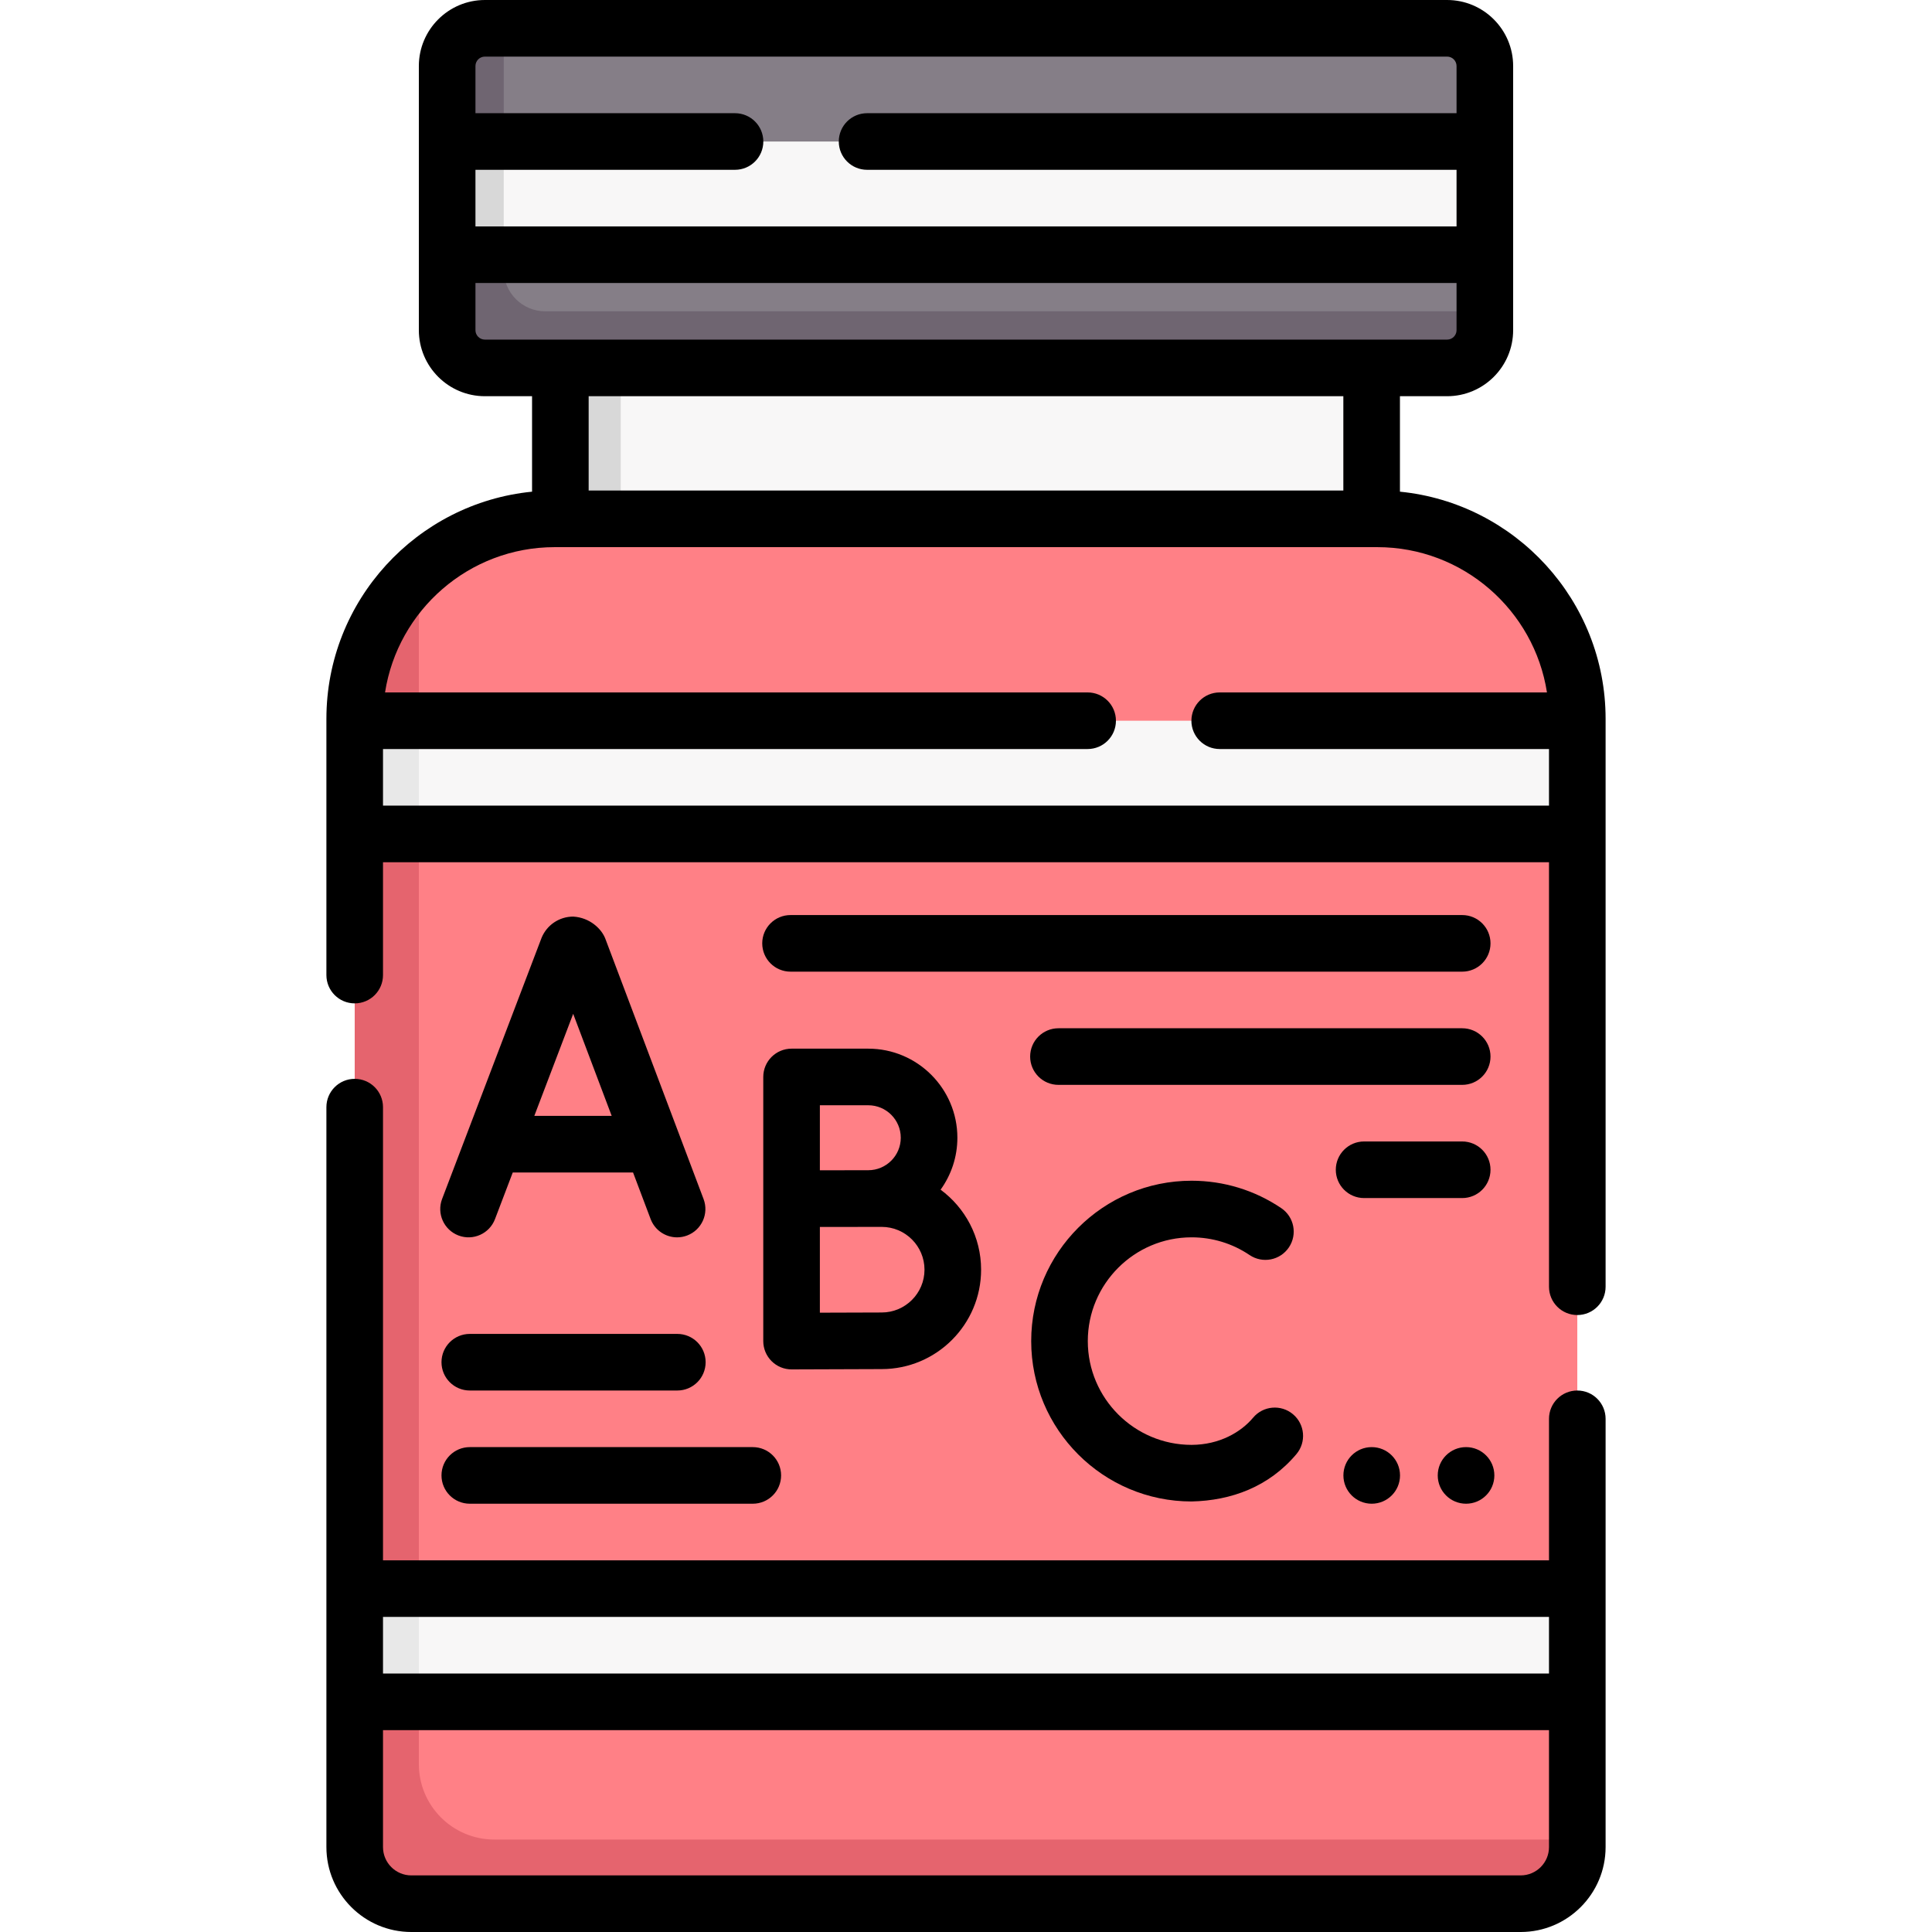
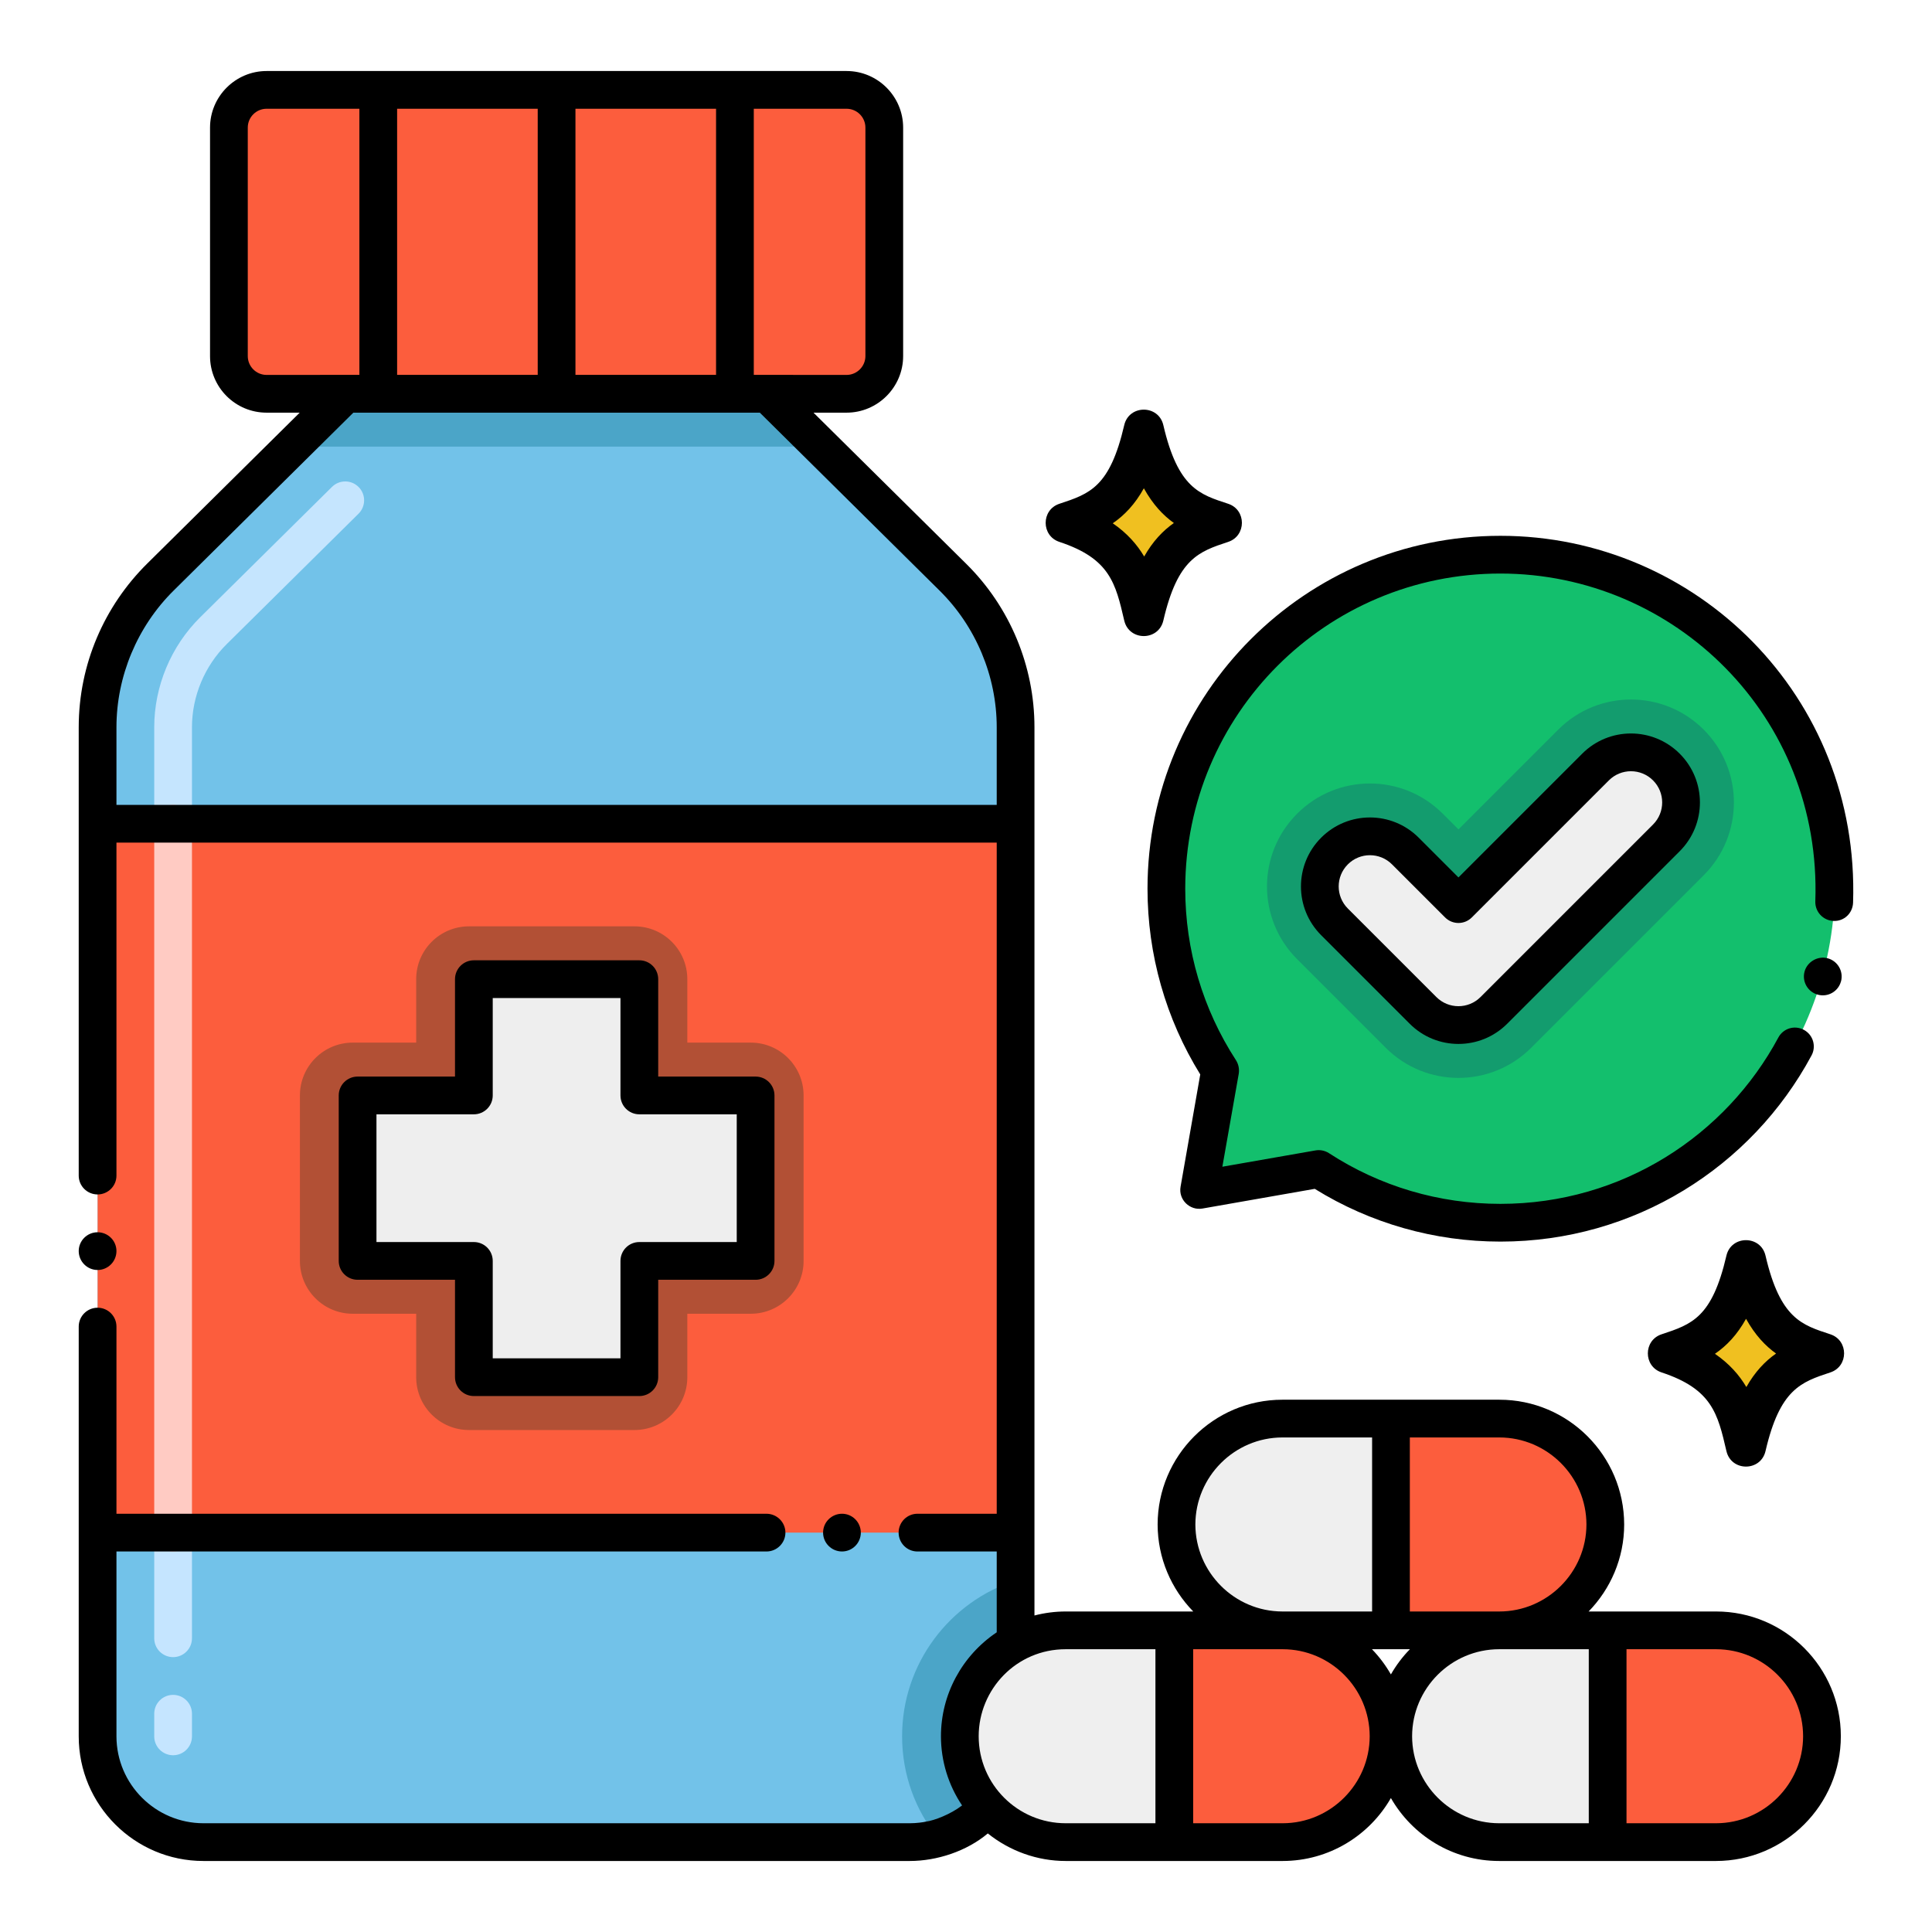
- <svg xmlns="http://www.w3.org/2000/svg" id="Capa_1" enable-background="new 0 0 512 512" height="512" viewBox="0 0 512 512" width="512">
-   <g>
+ <svg xmlns="http://www.w3.org/2000/svg" enable-background="new 0 0 256 256" height="512" viewBox="0 0 256 256" width="512">
+   <g id="Layer_1">
    <g>
-       <path d="m393.5 37.5v30l-139.338 3.794-133.602-3.794v-30l133.82-6.06z" fill="#f8f7f7" />
-       <g>
-         <path d="m154.248 91.881h209.252v51.239h-209.252z" fill="#f8f7f7" />
+       <path d="m134.572 96.369v121.32c-4.54 2.48-7.39 7.15-7.39 12.37 0 3.66 1.4 6.99 3.69 9.48-1.75 1.91-4.02 3.33-6.58 4.03-1.2.34-2.45.52-3.74.52h-93.6c-7.75 0-14.02-6.29-14.02-14.01v-133.71c0-7.49 3.01-14.66 8.33-19.91l17.46-17.28 7.08-7.01h55.9l7.08 7.01 17.46 17.28c5.33 5.25 8.33 12.42 8.33 19.91z" fill="#72c2e9" />
+       <path d="m108.782 59.179h-70.06l7.08-7.01h55.9z" fill="#4ba5c8" />
+       <path d="m134.572 209.419v8.27c-4.538 2.475-7.39 7.154-7.39 12.37 0 3.66 1.4 6.99 3.69 9.48-1.75 1.91-4.02 3.33-6.58 4.03-2.99-3.7-4.76-8.4-4.76-13.51 0-9.64 6.32-17.83 15.04-20.64z" fill="#4ba5c8" />
+       <path d="m12.937 109.148h121.631v93.932h-121.631z" fill="#fc5d3d" />
+       <path d="m62.148 189.485c-3.866 0-7-3.134-7-7v-8.407h-8.407c-3.866 0-7-3.134-7-7v-21.925c0-3.866 3.134-7 7-7h8.407v-8.407c0-3.866 3.134-7 7-7h21.925c3.866 0 7 3.134 7 7v8.407h8.407c3.866 0 7 3.134 7 7v21.925c0 3.866-3.134 7-7 7h-8.407v8.407c0 3.866-3.134 7-7 7z" fill="#b25035" />
+       <path d="m112.173 11.912h-76.84c-2.761 0-5 2.238-5 4.999l-.003 30.265c0 2.761 2.238 5 4.999 5h76.84c2.762 0 5-2.238 5.001-5l.003-30.264c0-2.761-2.239-5-5-5z" fill="#fc5d3d" />
+       <path d="m100.122 145.152h-15.407v-15.407h-21.925v15.407h-15.407v21.925h15.407v15.407h21.925v-15.407h15.407z" fill="#eee" />
+       <path d="m155.6 216.029v28.06h-14.388c-4.09 0-7.78-1.75-10.34-4.55-2.29-2.49-3.69-5.82-3.69-9.48 0-5.211 2.848-9.893 7.39-12.37 1.98-1.06 4.24-1.66 6.64-1.66z" fill="#efefef" />
+       <path d="m183.997 230.056c0 7.748-6.281 14.029-14.029 14.029h-14.368v-28.058h14.367c7.749 0 14.03 6.281 14.03 14.029z" fill="#fc5d3d" />
+       <path d="m213.023 216.027v28.058h-14.385c-7.748 0-14.029-6.281-14.029-14.029 0-7.748 6.281-14.029 14.029-14.029z" fill="#efefef" />
+       <path d="m241.421 230.056c0 7.748-6.281 14.029-14.029 14.029h-14.369v-28.058h14.369c7.748 0 14.029 6.281 14.029 14.029z" fill="#fc5d3d" />
+       <path d="m184.311 187.969v28.058h-14.385c-7.748 0-14.029-6.281-14.029-14.029 0-7.748 6.281-14.029 14.029-14.029z" fill="#efefef" />
+       <path d="m212.709 201.998c0 7.748-6.281 14.029-14.029 14.029h-14.369v-28.058h14.369c7.748 0 14.029 6.281 14.029 14.029z" fill="#fc5d3d" />
+       <path d="m198.814 73.499c-24.429 0-44.262 19.792-44.258 44.26.001 8.392 2.375 16.784 7.119 24.085l-2.776 15.831 15.831-2.776c7.212 4.687 15.489 7.06 23.779 7.118 25.694.181 43.335-20.253 44.553-42.263 1.38-24.907-18.928-46.255-44.248-46.255z" fill="#13bf6d" />
+       <path d="m183.609 138.83-11.729-11.729c-5.33-5.33-5.33-13.958.001-19.288 5.325-5.328 13.956-5.331 19.287.001l2.085 2.085 13.215-13.214c5.325-5.329 13.957-5.331 19.286.001 5.329 5.327 5.33 13.957-.001 19.287l-22.856 22.857c-5.328 5.33-13.959 5.332-19.288 0z" fill="#139c6e" />
+       <g fill="#f0c020">
+         <path d="m161.905 69.277c-3.961-1.309-8.051-2.453-10.348-12.345-2.115 9.112-5.504 10.745-10.348 12.345 7.9 2.61 9.092 6.933 10.348 12.345 2.165-9.329 5.746-10.824 10.348-12.345z" />
+         <path d="m161.905 69.277c-3.961-1.309-8.051-2.453-10.348-12.345-2.115 9.112-5.504 10.745-10.348 12.345 7.9 2.61 9.092 6.933 10.348 12.345 2.165-9.329 5.746-10.824 10.348-12.345z" />
+         <path d="m241.697 179.325c-3.961-1.309-8.051-2.453-10.348-12.345-2.115 9.112-5.504 10.745-10.348 12.345 7.9 2.61 9.092 6.933 10.348 12.345 2.165-9.329 5.746-10.824 10.348-12.345z" />
+         <path d="m241.697 179.325c-3.961-1.309-8.051-2.453-10.348-12.345-2.115 9.112-5.504 10.745-10.348 12.345 7.9 2.61 9.092 6.933 10.348 12.345 2.165-9.329 5.746-10.824 10.348-12.345z" />
      </g>
-       <g>
-         <path d="m148.5 91.881h16v51.239h-16z" fill="#d8d8d8" />
-       </g>
-       <path d="m393.5 17.5v20h-275l.986-18.775c0-5.52 4.48-10 10-10l4.014-1.225h250c5.52 0 10 4.48 10 10z" fill="#857e87" />
-       <path d="m393.5 67.5v15l-1.142 3.784c0 5.52-4.48 10-10 10l-251.358-1.981c-5.52 0-10-4.48-10-10l-2.5-16.803z" fill="#857e87" />
-       <path d="m133.5 37.5v30l-7.904 2.665-7.096-2.665v-30l7.5-3.417z" fill="#d8d8d8" />
-       <path d="m398.651 502.303-285.138-3.529c-8.284 0-15-6.716-15-15l-1.073-286.425c0-15.373 3.105-36.066 13.561-45.747 9.452-8.752 22.101-14.101 35.999-14.101h218c29.271 0 53 23.729 53 53v.5l-4.899 16.89 4.899 13.109v200l-6.248 15 6.248 15v36.5l-2.284 2.032c0 8.284-8.78 12.771-17.065 12.771z" fill="#ff8086" />
-       <path d="m418 487.5v2c0 8.284-6.716 15-15 15h-294c-8.284 0-15-6.716-15-15v-38.5l5.917-12.991-5.917-17.009v-200l7.183-15-7.183-15v-.5c0-15.37 6.55-29.22 17-38.9v315.9c0 11.046 8.954 20 20 20z" fill="#e5646e" />
-       <path d="m98.431 191h319.569v30h-319.569z" fill="#f8f7f7" />
-       <path d="m100.743 421h317.257v30h-317.257z" fill="#f8f7f7" />
-       <path d="m94 191h17v30h-17z" fill="#e8e8e8" />
-       <path d="m94 421h17v30h-17z" fill="#e8e8e8" />
-       <g fill="#6f6571">
-         <path d="m133.5 7.5v30h-15v-20c0-5.52 4.48-10 10-10z" />
-         <path d="m393.5 82.5v5c0 5.523-4.477 10-10 10h-255c-5.523 0-10-4.477-10-10v-20h15v4c0 6.075 4.925 11 11 11z" />
-       </g>
-     </g>
-     <g>
-       <path d="m418 368.5c-4.143 0-7.5 3.357-7.5 7.5v37.5h-309v-120.094c0-4.143-3.357-7.5-7.5-7.5s-7.5 3.357-7.5 7.5v196.094c0 12.406 10.094 22.5 22.5 22.5h294c12.406 0 22.5-10.094 22.5-22.5v-113.5c0-4.143-3.357-7.5-7.5-7.5zm-7.5 60v15h-309v-15zm-7.5 68.5h-294c-4.136 0-7.5-3.364-7.5-7.5v-31h309v31c0 4.136-3.364 7.5-7.5 7.5z" />
-       <path d="m371 130.299v-25.299h12.5c9.649 0 17.5-7.851 17.5-17.5v-70c0-9.649-7.851-17.5-17.5-17.5h-255c-9.649 0-17.5 7.851-17.5 17.5v70c0 9.649 7.851 17.5 17.5 17.5h12.5v25.299c-30.553 3.022-54.5 28.866-54.5 60.201v67.906c0 4.143 3.357 7.5 7.5 7.5s7.5-3.357 7.5-7.5v-29.906h309v112.5c0 4.143 3.357 7.5 7.5 7.5s7.5-3.357 7.5-7.5v-150.5c0-31.335-23.947-57.178-54.5-60.201zm-242.5-115.299h255c1.379 0 2.5 1.121 2.5 2.5v12.5h-156.213c-4.143 0-7.5 3.357-7.5 7.5s3.357 7.5 7.5 7.5h156.213v15h-260v-15h68.787c4.143 0 7.5-3.357 7.5-7.5s-3.357-7.5-7.5-7.5h-68.787v-12.5c0-1.379 1.121-2.5 2.5-2.5zm-2.5 72.5v-12.5h260v12.5c0 1.379-1.121 2.5-2.5 2.5h-255c-1.379 0-2.5-1.121-2.5-2.5zm230 17.5v25h-200v-25zm-254.5 108.5v-15h186.734c4.143 0 7.5-3.357 7.5-7.5s-3.357-7.5-7.5-7.5h-186.194c3.377-21.777 22.252-38.5 44.96-38.5h218c22.709 0 41.583 16.723 44.96 38.5h-86.726c-4.143 0-7.5 3.357-7.5 7.5s3.357 7.5 7.5 7.5h87.266v15z" />
-       <path d="m160.408 248.74c-1-2.587-4.078-5.571-8.494-5.834-3.7.004-6.998 2.22-8.399 5.645-.032.07-26.258 68.945-26.353 69.187-1.475 3.87.469 8.203 4.34 9.678 3.865 1.475 8.203-.468 9.678-4.34l4.706-12.357h31.879l4.656 12.337c1.133 3.003 3.987 4.854 7.018 4.854.88 0 1.775-.156 2.647-.485 3.875-1.462 5.831-5.789 4.368-9.665zm-18.809 46.978 10.3-27.043 10.206 27.043z" />
-       <path d="m230.107 277.906h-20.333c-4.143 0-7.5 3.357-7.5 7.5v70c0 1.995.795 3.907 2.208 5.315 1.406 1.399 3.309 2.185 5.292 2.185h.033c.002 0 18.698-.083 23.852-.083 14.525 0 26.342-11.816 26.342-26.342 0-8.687-4.228-16.402-10.733-21.203 2.794-3.878 4.447-8.631 4.447-13.765 0-13.017-10.59-23.607-23.608-23.607zm0 15c4.746 0 8.607 3.86 8.607 8.606s-3.861 8.607-8.607 8.607c-1.549.001-9.085.026-12.833.019v-17.232zm3.552 54.917c-2.996 0-10.559.028-16.385.052v-22.715c1.472-.019 13.912-.025 16.385-.021 6.254 0 11.342 5.088 11.342 11.343 0 6.253-5.088 11.341-11.342 11.341z" />
-       <path d="m315.779 327.906c5.512 0 10.827 1.622 15.371 4.692 3.433 2.318 8.094 1.416 10.413-2.017 2.318-3.432 1.416-8.094-2.017-10.413-7.033-4.751-15.252-7.263-23.768-7.263-23.435 0-42.5 19.065-42.5 42.5s19.065 42.5 42.5 42.5c10.548-.235 20.502-3.881 27.798-12.563 2.661-3.175 2.244-7.905-.931-10.565-3.176-2.661-7.904-2.244-10.565.931-3.21 3.828-8.91 7.178-16.302 7.198-15.163 0-27.5-12.337-27.5-27.5s12.338-27.5 27.501-27.5z" />
-       <path d="m388.52 398.5c4.143 0 7.5-3.357 7.5-7.5s-3.357-7.5-7.5-7.5h-.01c-4.142 0-7.495 3.357-7.495 7.5s3.363 7.5 7.505 7.5z" />
-       <path d="m363.51 383.5c-4.142 0-7.495 3.357-7.495 7.5s3.363 7.5 7.505 7.5c4.143 0 7.5-3.357 7.5-7.5s-3.357-7.5-7.5-7.5z" />
-       <path d="m387.5 242.5h-178c-4.143 0-7.5 3.357-7.5 7.5s3.357 7.5 7.5 7.5h178c4.143 0 7.5-3.357 7.5-7.5s-3.357-7.5-7.5-7.5z" />
-       <path d="m395 280c0-4.143-3.357-7.5-7.5-7.5h-107c-4.143 0-7.5 3.357-7.5 7.5s3.357 7.5 7.5 7.5h107c4.143 0 7.5-3.357 7.5-7.5z" />
-       <path d="m395 310c0-4.143-3.357-7.5-7.5-7.5h-26c-4.143 0-7.5 3.357-7.5 7.5s3.357 7.5 7.5 7.5h26c4.143 0 7.5-3.357 7.5-7.5z" />
-       <path d="m179.5 353.5h-55c-4.143 0-7.5 3.357-7.5 7.5s3.357 7.5 7.5 7.5h55c4.143 0 7.5-3.357 7.5-7.5s-3.357-7.5-7.5-7.5z" />
-       <path d="m124.5 383.5c-4.143 0-7.5 3.357-7.5 7.5s3.357 7.5 7.5 7.5h75c4.143 0 7.5-3.357 7.5-7.5s-3.357-7.5-7.5-7.5z" />
+       <path d="m188.559 133.881-11.729-11.729c-2.593-2.592-2.593-6.796 0-9.388 2.591-2.592 6.796-2.592 9.387 0l7.036 7.035 18.164-18.163c2.591-2.592 6.796-2.592 9.387 0 2.593 2.592 2.593 6.796 0 9.388l-22.857 22.857c-2.592 2.592-6.798 2.592-9.388 0z" fill="#efefef" />
+       <path d="m22.937 111.648c-1.381 0-2.5-1.119-2.5-2.5v-12.78c0-5.438 2.221-10.751 6.094-14.579l17.458-17.272c.979-.971 2.563-.963 3.535.019.971.981.963 2.564-.019 3.536l-17.46 17.273c-2.929 2.895-4.608 6.912-4.608 11.023v12.78c0 1.381-1.119 2.5-2.5 2.5z" fill="#c5e5fe" />
+       <path d="m22.937 232.579c-1.381 0-2.5-1.119-2.5-2.5v-3c0-1.381 1.119-2.5 2.5-2.5s2.5 1.119 2.5 2.5v3c0 1.381-1.119 2.5-2.5 2.5zm0-13c-1.381 0-2.5-1.119-2.5-2.5v-14c0-1.381 1.119-2.5 2.5-2.5s2.5 1.119 2.5 2.5v14c0 1.381-1.119 2.5-2.5 2.5z" fill="#c5e5ff" />
+       <path d="m22.937 205.579c-1.381 0-2.5-1.119-2.5-2.5v-93.93c0-1.381 1.119-2.5 2.5-2.5s2.5 1.119 2.5 2.5v93.93c0 1.381-1.119 2.5-2.5 2.5z" fill="#ffcbc3" />
+       <path d="m162.739 66.752c-3.729-1.228-6.642-2.022-8.591-10.421-.635-2.737-4.548-2.73-5.181 0-1.907 8.213-4.566 9.092-8.591 10.422-2.424.801-2.429 4.248 0 5.051 6.686 2.209 7.444 5.476 8.591 10.421.637 2.743 4.545 2.742 5.182 0 1.905-8.212 4.709-9.139 8.591-10.421 2.423-.802 2.429-4.25-.001-5.052zm-11.129 6.989c-.942-1.587-2.25-3.089-4.164-4.403 1.548-1.062 2.934-2.504 4.121-4.638 1.2 2.161 2.566 3.592 3.977 4.601-1.472 1.036-2.793 2.424-3.934 4.44z" />
+       <path d="m233.94 166.379c-.635-2.737-4.548-2.73-5.181 0-1.907 8.213-4.566 9.091-8.591 10.422-2.424.801-2.429 4.248 0 5.051 6.686 2.209 7.444 5.476 8.591 10.421.637 2.743 4.545 2.742 5.182 0 1.905-8.212 4.709-9.139 8.591-10.421 2.424-.801 2.429-4.249 0-5.051-3.73-1.229-6.642-2.024-8.592-10.422zm-2.538 17.41c-.942-1.587-2.25-3.089-4.164-4.403 1.549-1.062 2.935-2.504 4.121-4.638 1.2 2.161 2.566 3.592 3.978 4.601-1.473 1.036-2.794 2.424-3.935 4.44z" />
+       <path d="m84.715 127.245h-21.925c-1.381 0-2.5 1.119-2.5 2.5v12.907h-12.907c-1.381 0-2.5 1.119-2.5 2.5v21.925c0 1.381 1.119 2.5 2.5 2.5h12.907v12.907c0 1.381 1.119 2.5 2.5 2.5h21.925c1.381 0 2.5-1.119 2.5-2.5v-12.907h12.907c1.381 0 2.5-1.119 2.5-2.5v-21.925c0-1.381-1.119-2.5-2.5-2.5h-12.907v-12.907c0-1.381-1.119-2.5-2.5-2.5zm12.907 20.407v16.925h-12.907c-1.381 0-2.5 1.119-2.5 2.5v12.907h-16.925v-12.907c0-1.381-1.119-2.5-2.5-2.5h-12.907v-16.925h12.907c1.381 0 2.5-1.119 2.5-2.5v-12.907h16.925v12.907c0 1.381 1.119 2.5 2.5 2.5z" />
+       <path d="m114.062 203.079c0-1.38-1.12-2.5-2.49-2.5-1.38 0-2.51 1.12-2.51 2.5s1.13 2.5 2.51 2.5c1.37 0 2.49-1.12 2.49-2.5z" />
+       <path d="m227.391 213.53h-16.89c2.9-2.98 4.71-7.05 4.71-11.53-.01-9.11-7.42-16.53-16.53-16.53h-28.76c-9.11 0-16.52 7.42-16.53 16.53.01 4.48 1.81 8.55 4.72 11.53h-16.9c-1.4 0-2.79.18-4.14.53v-117.69c0-8.146-3.266-15.967-9.07-21.69l-20.21-20h4.38c4.13 0 7.5-3.37 7.5-7.5v-30.27c0-4.13-3.36-7.5-7.5-7.5h-76.84c-4.13 0-7.5 3.37-7.5 7.5v30.27c0 4.14 3.35 7.5 7.5 7.5h4.38l-20.21 20c-5.664 5.611-9.07 13.326-9.07 21.69v59.41c0 1.37 1.12 2.49 2.5 2.49s2.5-1.12 2.5-2.49v-44.13h116.64v88.93h-10.51c-1.37 0-2.49 1.12-2.49 2.5s1.12 2.5 2.49 2.5h10.51v10.71c-4.59 3.08-7.39 8.22-7.39 13.77 0 3.3.99 6.48 2.8 9.17-1.531 1.18-3.713 2.008-4.77 2.14-.342.09-1.287.22-2.16.22h-93.6c-6.34-.01-11.51-5.17-11.52-11.51v-24.5h86.13c1.38 0 2.51-1.12 2.51-2.5s-1.13-2.5-2.51-2.5h-86.13v-24.8c0-1.38-1.12-2.5-2.5-2.5s-2.5 1.12-2.5 2.5v54.3c0 9.1 7.41 16.51 16.52 16.51h93.6c3.596 0 7.538-1.292 10.34-3.65 2.91 2.33 6.54 3.65 10.32 3.65h28.76c6.13-.01 11.48-3.37 14.33-8.34 2.85 4.97 8.2 8.34 14.34 8.34h28.75c9.11-.01 16.53-7.42 16.53-16.53 0-9.12-7.42-16.53-16.53-16.53zm-127.51-199.12h12.29c1.38 0 2.5 1.12 2.5 2.5v30.27c0 1.37-1.12 2.5-2.5 2.5-11.547 0-12.29-.01-12.29-.01zm-23.63 0h18.63v35.26h-18.63zm-23.63 0h18.63v35.26h-18.63zm-17.29 35.27c-1.38 0-2.5-1.12-2.5-2.5v-30.27c0-1.38 1.12-2.5 2.5-2.5h12.29v35.26c-5.761 0-12.29.01-12.29.01zm-19.9 56.97v-10.28c0-6.77 2.77-13.37 7.59-18.13l23.8-23.56h53.86l23.8 23.56c4.82 4.75 7.59 11.36 7.59 18.13v10.28zm137.67 134.94h-11.89c-6.342 0-11.53-5.136-11.53-11.53 0-6.182 4.965-11.53 11.53-11.53h11.89zm16.87 0h-11.87v-23.06h11.87c6.34.01 11.51 5.18 11.52 11.53-.01 6.34-5.18 11.52-11.52 11.53zm-.05-28.06c-6.34-.01-11.51-5.18-11.53-11.53.02-6.35 5.19-11.52 11.53-11.53h11.89v23.06zm14.38 8.34c-.7-1.22-1.54-2.34-2.51-3.34h5.03c-.98 1-1.82 2.12-2.52 3.34zm2.51-8.34v-23.06h11.87c6.34.01 11.52 5.18 11.53 11.53-.01 6.34-5.19 11.52-11.53 11.53zm23.71 28.06h-11.88c-6.35-.01-11.52-5.19-11.53-11.53.01-6.35 5.18-11.52 11.53-11.53h11.88zm16.87 0h-11.87v-23.06h11.87c6.35.01 11.52 5.18 11.53 11.53-.01 6.34-5.18 11.52-11.53 11.53zm-214.46-73.31c1.38 0 2.5-1.13 2.5-2.51 0-1.37-1.12-2.49-2.5-2.49s-2.5 1.12-2.5 2.49c0 1.38 1.12 2.51 2.5 2.51z" />
+       <path d="m243.932 130.059c.01 0 .01-.01.01-.01.36-1.33-.43-2.71-1.76-3.07-1.311-.36-2.721.46-3.07 1.76-.36 1.33.43 2.7 1.76 3.06 1.361.37 2.713-.448 3.06-1.74z" />
+       <path d="m245.541 119.628c.922-27.409-20.846-48.63-46.72-48.63h-.02c-25.791 0-46.75 20.909-46.75 46.76 0 8.72 2.42 17.23 6.989 24.61l-2.609 14.88c-.303 1.725 1.238 3.184 2.899 2.89l14.88-2.61c7.37 4.57 15.87 6.99 24.591 6.99h.029c17.708 0 33.254-9.857 41.21-24.67.625-1.152.259-2.697-1.02-3.39-1.295-.682-2.767-.136-3.38 1.02-6.921 12.905-20.64 22.04-36.83 22.04-8.11 0-15.96-2.32-22.72-6.72-.521-.34-1.181-.47-1.79-.36l-12.33 2.16 2.17-12.32c.1-.62-.03-1.27-.37-1.8-4.39-6.76-6.72-14.61-6.72-22.72.02-23.132 18.713-41.76 41.76-41.76 23.046 0 42.597 18.921 41.729 43.43-.05 1.38 1.021 2.54 2.4 2.6 1.413.071 2.543-1.02 2.602-2.4z" />
+       <path d="m209.649 99.868-16.396 16.396-5.268-5.268c-3.571-3.571-9.353-3.571-12.923 0-3.57 3.569-3.573 9.352 0 12.924l11.729 11.729c3.568 3.571 9.353 3.571 12.922 0l22.857-22.857c3.57-3.569 3.573-9.351.001-12.924-3.57-3.57-9.353-3.572-12.922 0zm9.386 9.388-22.858 22.858c-1.615 1.616-4.235 1.616-5.85 0-.001 0-.001 0-.001 0l-11.729-11.73c-1.614-1.614-1.621-4.231.001-5.853 1.611-1.612 4.231-1.62 5.851.001l7.036 7.036c.977.976 2.559.976 3.535 0l18.165-18.164c1.611-1.612 4.231-1.62 5.851.001 1.614 1.613 1.619 4.23-.001 5.851z" />
    </g>
  </g>
</svg>
